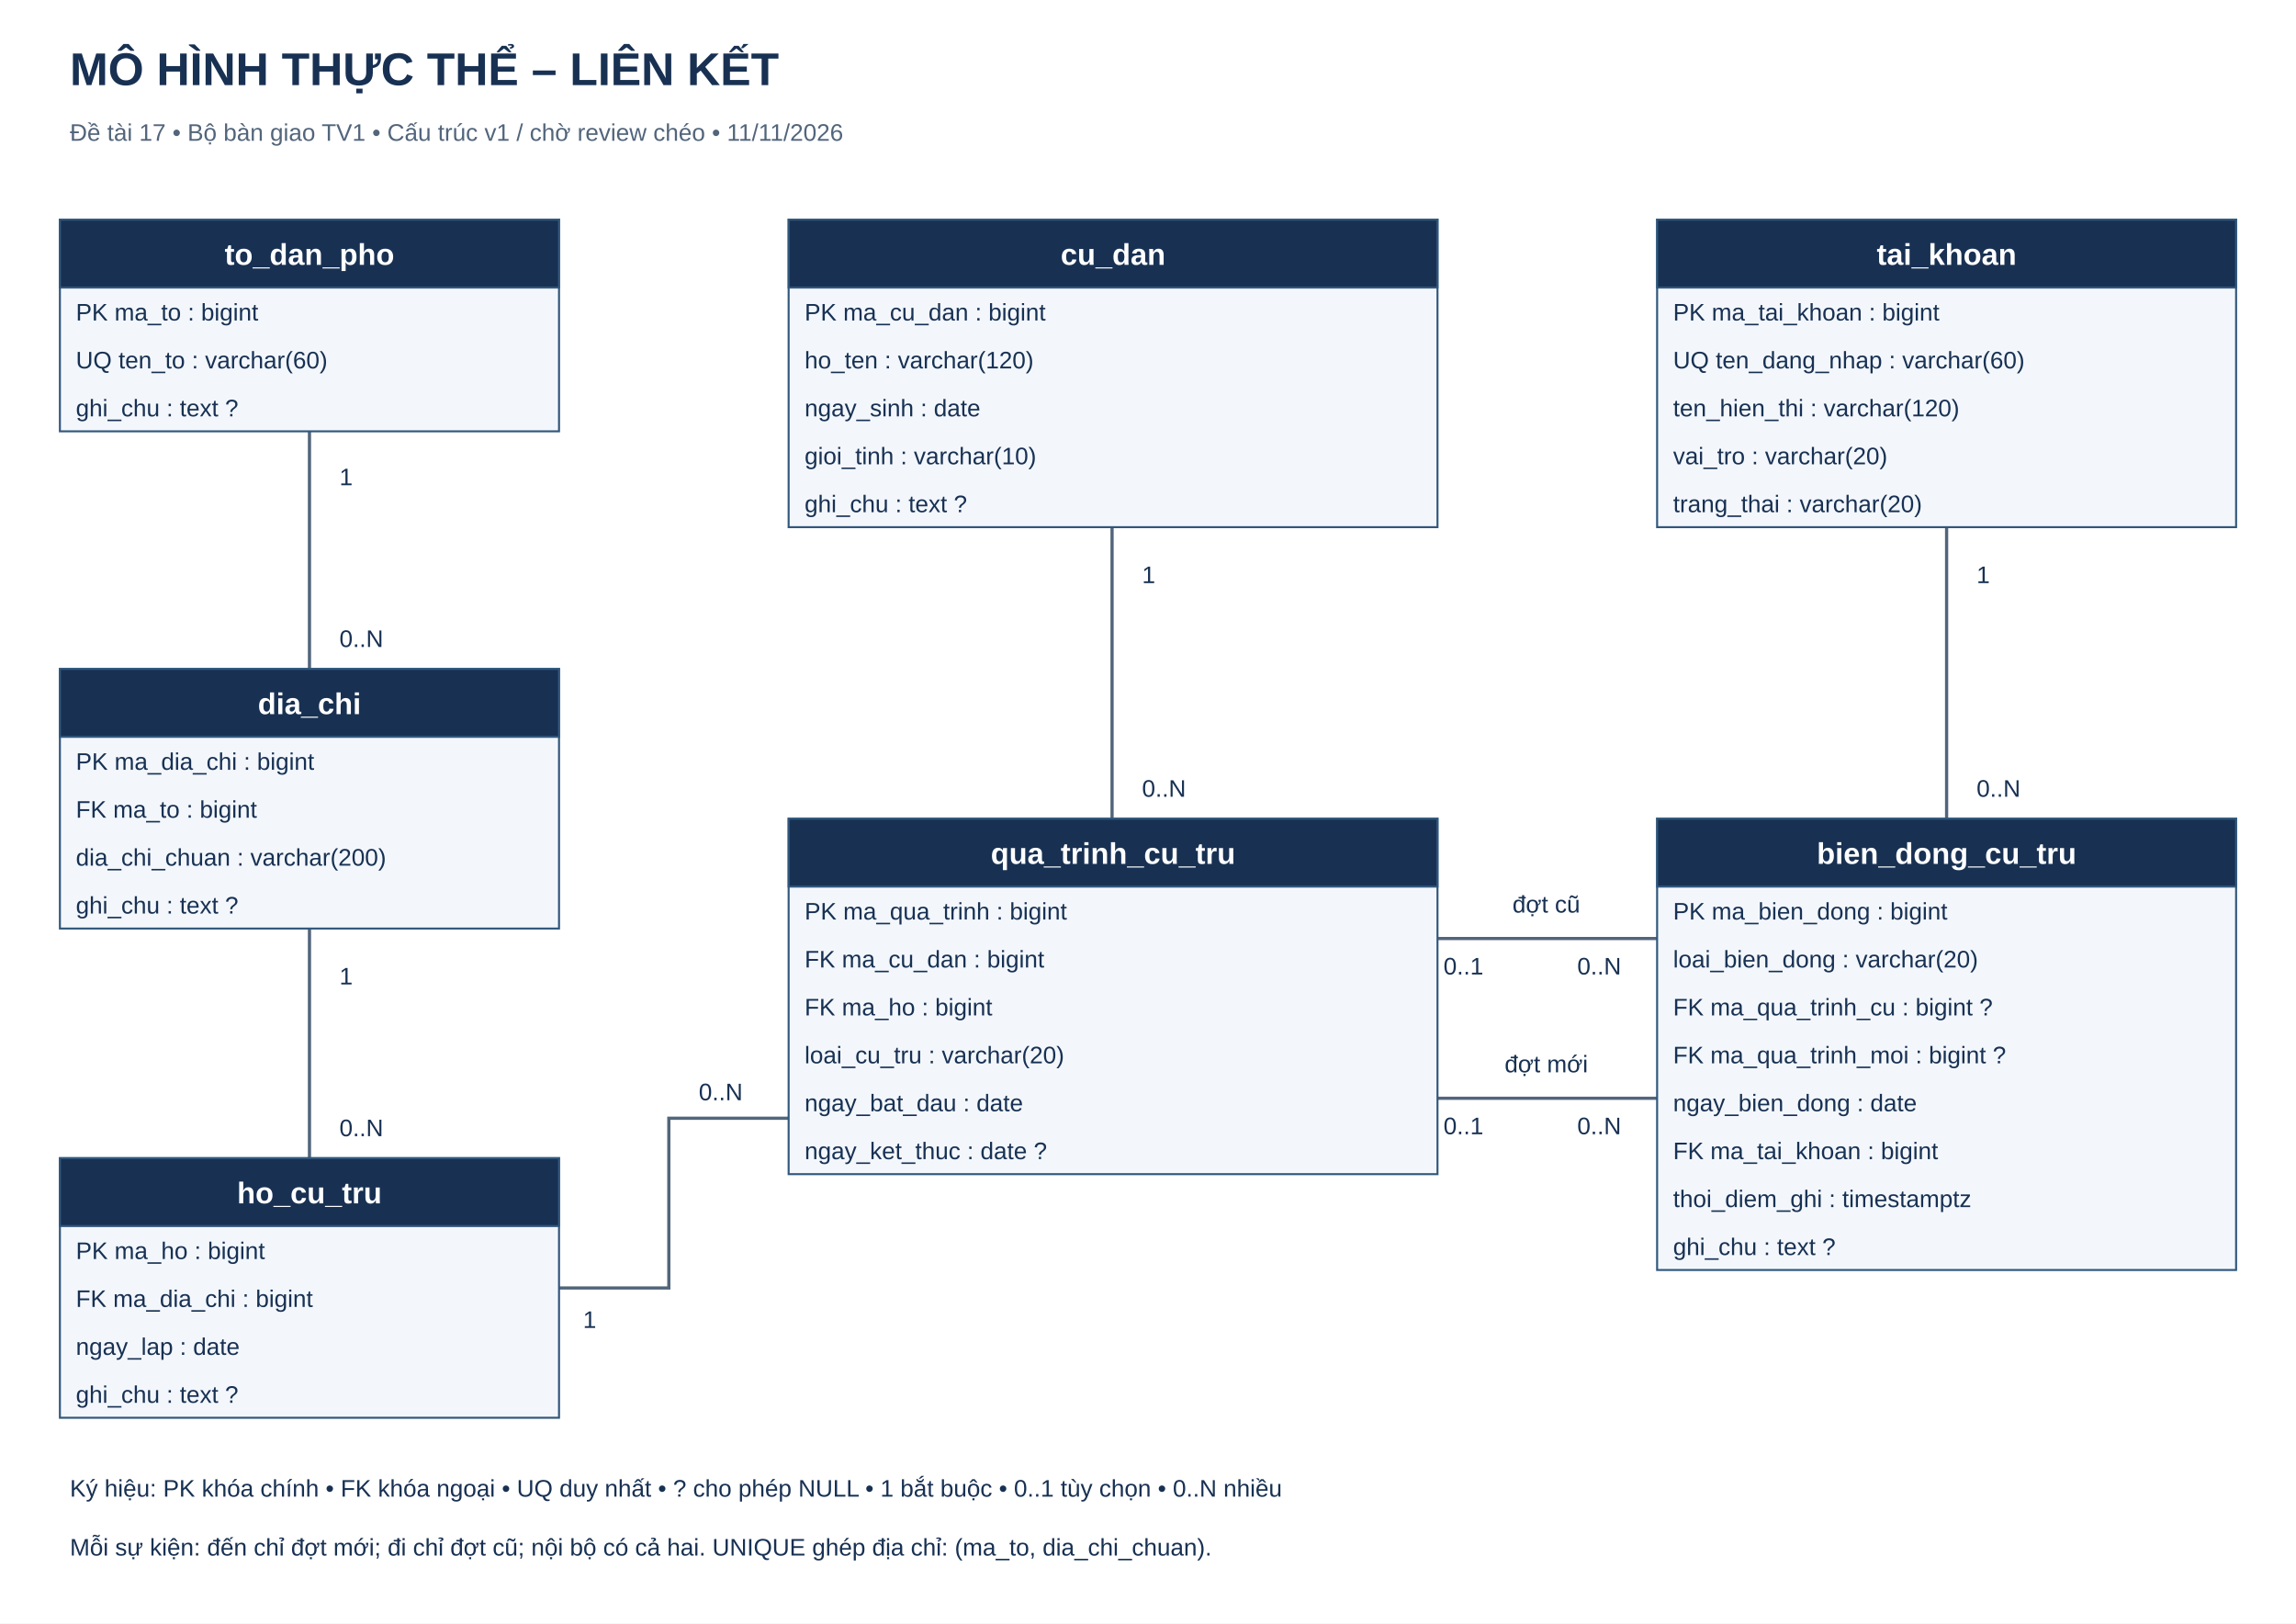
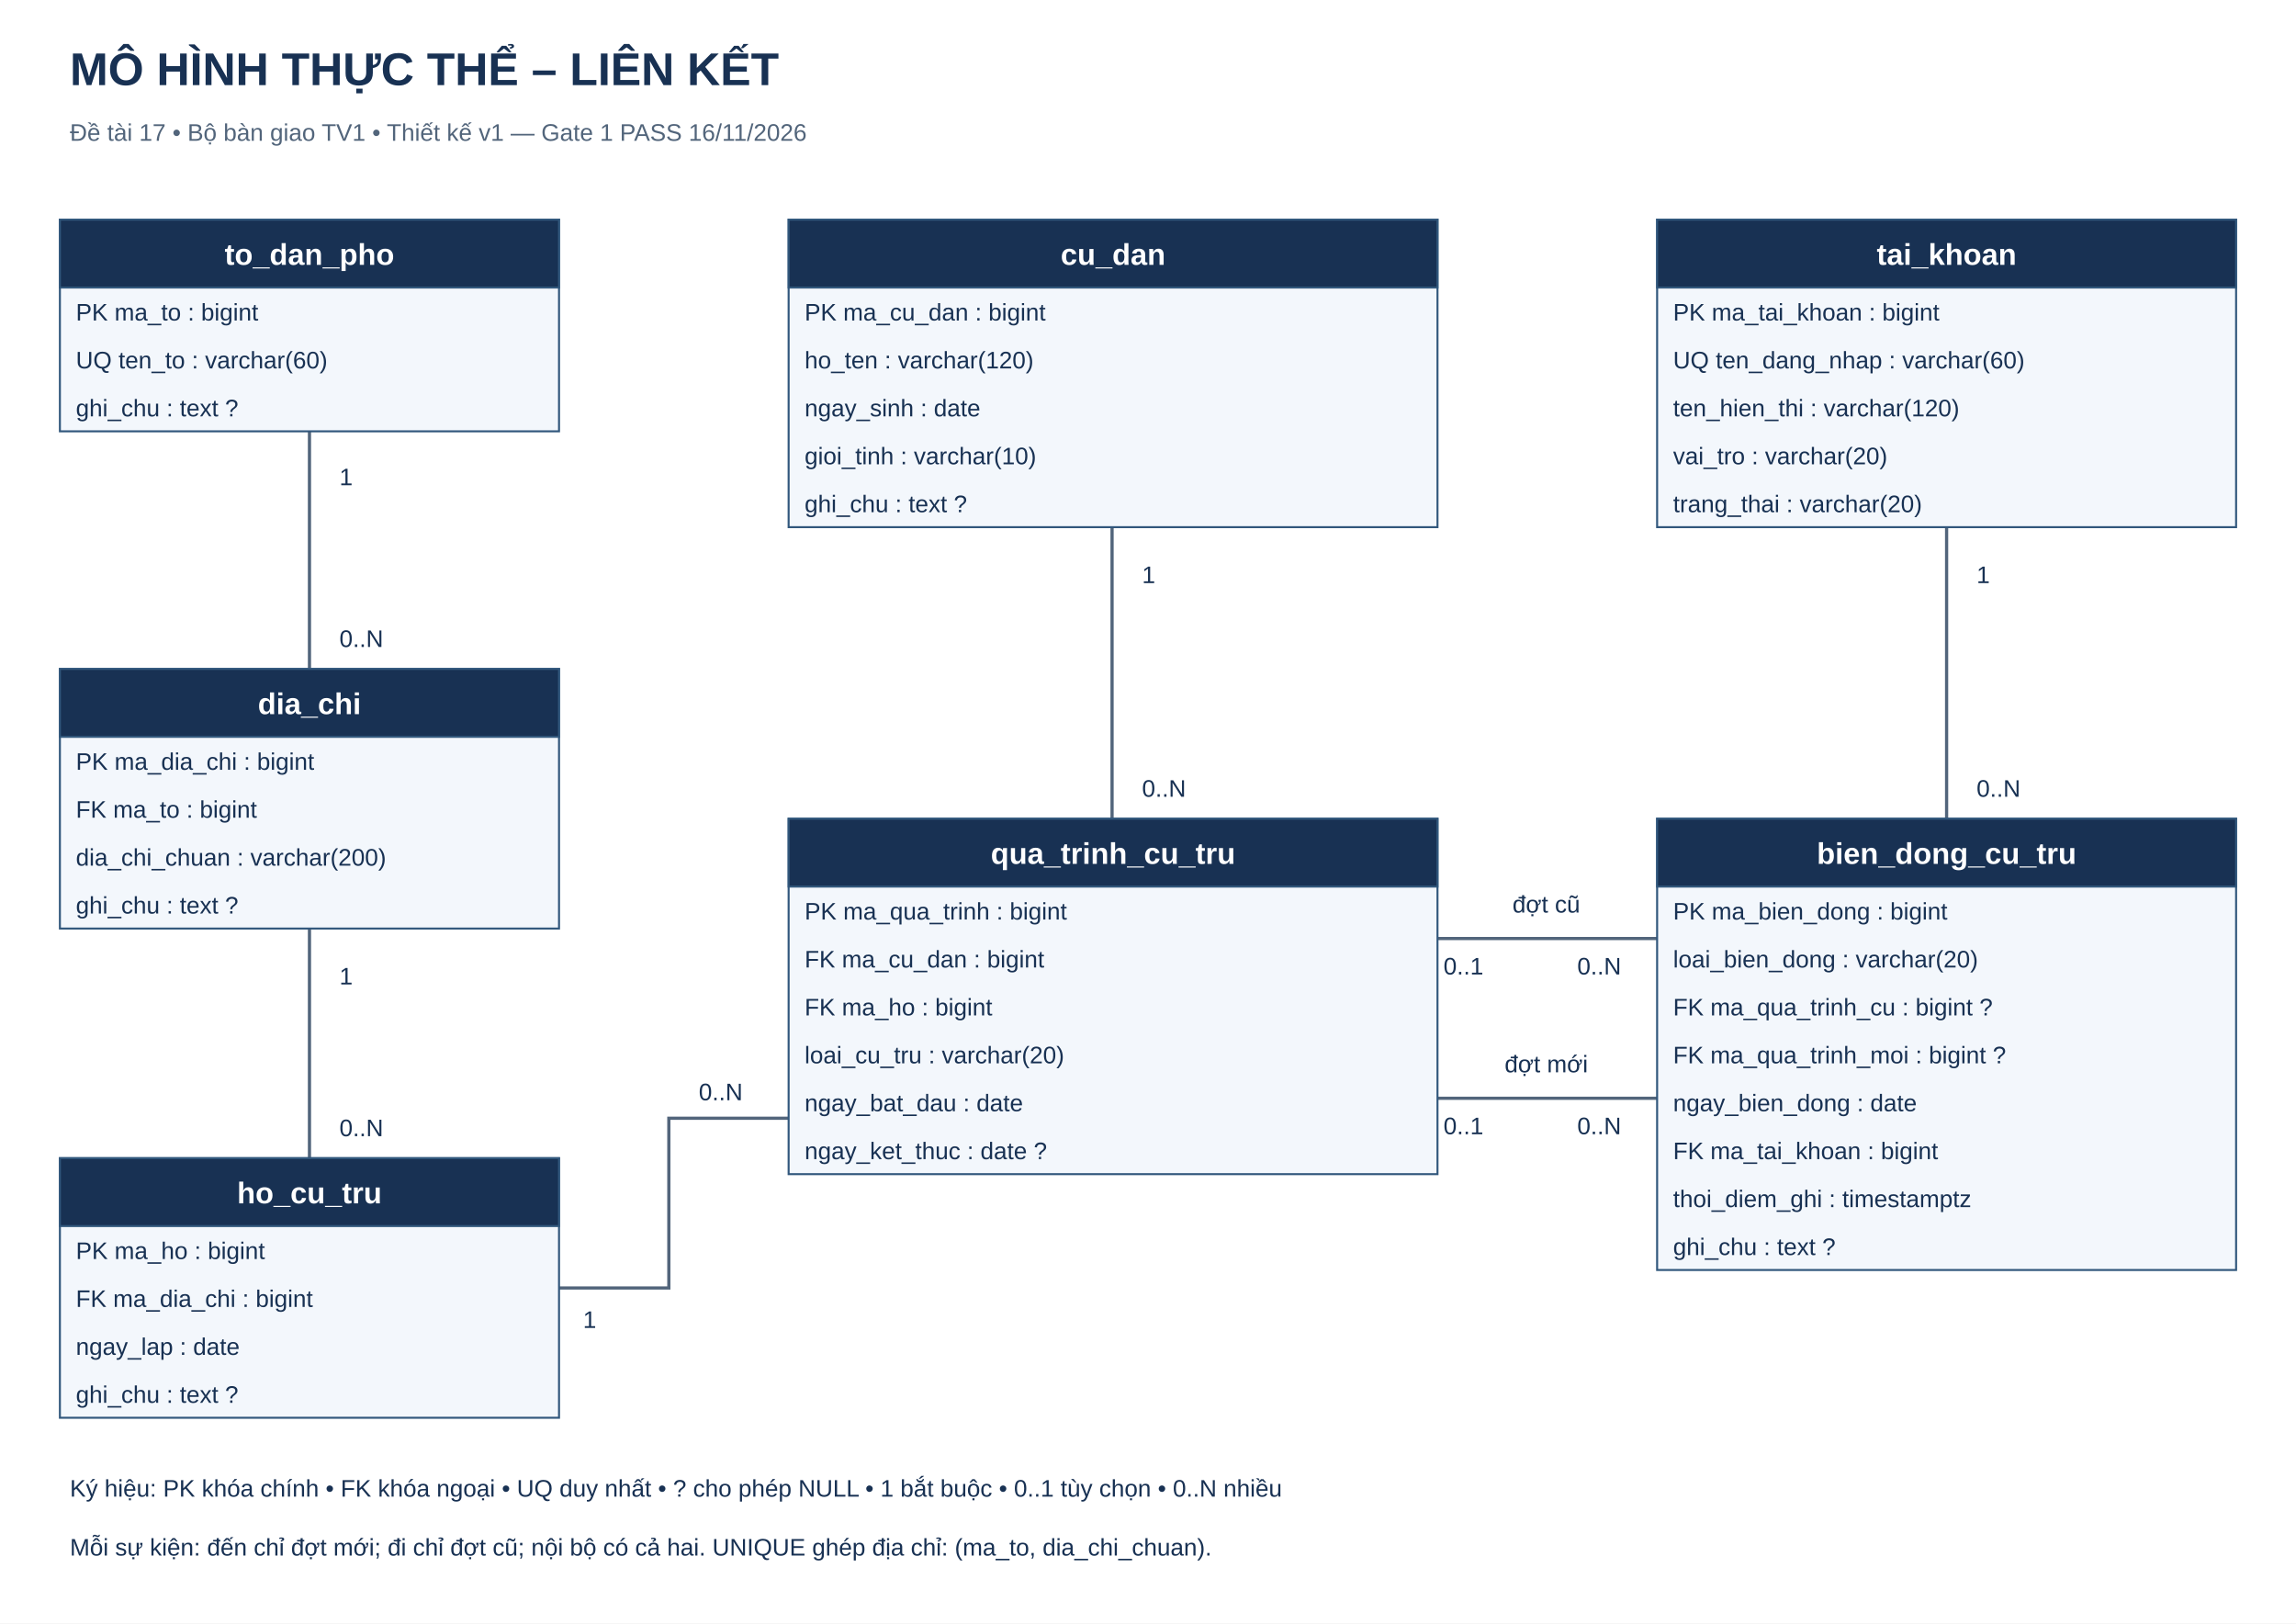
<svg xmlns="http://www.w3.org/2000/svg" width="1150" height="813" viewBox="0 0 1150 813">
  <rect width="1150" height="813" fill="white" />
  <text x="35" y="42.625" fill="#183153" font-family="Arial, sans-serif" font-size="23" font-weight="700" text-anchor="start">MÔ HÌNH THỰC THỂ – LIÊN KẾT</text>
-   <text x="35" y="70.5" fill="#52657b" font-family="Arial, sans-serif" font-size="12" font-weight="400" text-anchor="start">Đề tài 17 • Bộ bàn giao TV1 • Cấu trúc v1 / chờ review chéo • 11/11/2026</text>
+   <text x="35" y="70.5" fill="#52657b" font-family="Arial, sans-serif" font-size="12" font-weight="400" text-anchor="start">Đề tài 17 • Bộ bàn giao TV1 • Thiết kế v1 — Gate 1 PASS 16/11/2026</text>
  <polyline points="155,216 155,335" fill="none" stroke="#52657b" stroke-width="1.6" />
  <text x="170" y="243.0" fill="#183153" font-family="Arial, sans-serif" font-size="12" font-weight="400" text-anchor="start">1</text>
  <text x="170" y="324.0" fill="#183153" font-family="Arial, sans-serif" font-size="12" font-weight="400" text-anchor="start">0..N</text>
  <polyline points="155,465 155,580" fill="none" stroke="#52657b" stroke-width="1.6" />
  <text x="170" y="493.0" fill="#183153" font-family="Arial, sans-serif" font-size="12" font-weight="400" text-anchor="start">1</text>
  <text x="170" y="569.0" fill="#183153" font-family="Arial, sans-serif" font-size="12" font-weight="400" text-anchor="start">0..N</text>
  <polyline points="557,264 557,410" fill="none" stroke="#52657b" stroke-width="1.6" />
  <text x="572" y="292.0" fill="#183153" font-family="Arial, sans-serif" font-size="12" font-weight="400" text-anchor="start">1</text>
  <text x="572" y="399.0" fill="#183153" font-family="Arial, sans-serif" font-size="12" font-weight="400" text-anchor="start">0..N</text>
  <polyline points="280,645 335,645 335,560 395,560" fill="none" stroke="#52657b" stroke-width="1.6" />
  <text x="292" y="665.0" fill="#183153" font-family="Arial, sans-serif" font-size="12" font-weight="400" text-anchor="start">1</text>
  <text x="350" y="551.0" fill="#183153" font-family="Arial, sans-serif" font-size="12" font-weight="400" text-anchor="start">0..N</text>
  <polyline points="975,264 975,410" fill="none" stroke="#52657b" stroke-width="1.6" />
  <text x="990" y="292.0" fill="#183153" font-family="Arial, sans-serif" font-size="12" font-weight="400" text-anchor="start">1</text>
  <text x="990" y="399.0" fill="#183153" font-family="Arial, sans-serif" font-size="12" font-weight="400" text-anchor="start">0..N</text>
  <polyline points="720,470 830,470" fill="none" stroke="#52657b" stroke-width="1.6" />
  <text x="723" y="488.0" fill="#183153" font-family="Arial, sans-serif" font-size="12" font-weight="400" text-anchor="start">0..1</text>
  <text x="790" y="488.0" fill="#183153" font-family="Arial, sans-serif" font-size="12" font-weight="400" text-anchor="start">0..N</text>
  <polyline points="720,550 830,550" fill="none" stroke="#52657b" stroke-width="1.6" />
  <text x="723" y="568.0" fill="#183153" font-family="Arial, sans-serif" font-size="12" font-weight="400" text-anchor="start">0..1</text>
  <text x="790" y="568.0" fill="#183153" font-family="Arial, sans-serif" font-size="12" font-weight="400" text-anchor="start">0..N</text>
  <text x="774.5" y="457.0" fill="#183153" font-family="Arial, sans-serif" font-size="12" font-weight="400" text-anchor="middle">đợt cũ</text>
  <text x="774.5" y="537.0" fill="#183153" font-family="Arial, sans-serif" font-size="12" font-weight="400" text-anchor="middle">đợt mới</text>
  <rect x="30" y="110" width="250" height="106" fill="#f3f7fc" stroke="#31577c" stroke-width="1" />
  <rect x="30" y="110" width="250" height="34" fill="#183153" stroke="#31577c" stroke-width="1" />
  <text x="155.0" y="132.625" fill="#ffffff" font-family="Arial, sans-serif" font-size="15" font-weight="700" text-anchor="middle">to_dan_pho</text>
  <text x="38" y="160.5" fill="#183153" font-family="Arial, sans-serif" font-size="12" font-weight="400" text-anchor="start">PK  ma_to : bigint</text>
  <text x="38" y="184.5" fill="#183153" font-family="Arial, sans-serif" font-size="12" font-weight="400" text-anchor="start">UQ  ten_to : varchar(60)</text>
  <text x="38" y="208.5" fill="#183153" font-family="Arial, sans-serif" font-size="12" font-weight="400" text-anchor="start">    ghi_chu : text ?</text>
  <rect x="30" y="335" width="250" height="130" fill="#f3f7fc" stroke="#31577c" stroke-width="1" />
  <rect x="30" y="335" width="250" height="34" fill="#183153" stroke="#31577c" stroke-width="1" />
  <text x="155.0" y="357.625" fill="#ffffff" font-family="Arial, sans-serif" font-size="15" font-weight="700" text-anchor="middle">dia_chi</text>
  <text x="38" y="385.5" fill="#183153" font-family="Arial, sans-serif" font-size="12" font-weight="400" text-anchor="start">PK  ma_dia_chi : bigint</text>
  <text x="38" y="409.5" fill="#183153" font-family="Arial, sans-serif" font-size="12" font-weight="400" text-anchor="start">FK  ma_to : bigint</text>
  <text x="38" y="433.5" fill="#183153" font-family="Arial, sans-serif" font-size="12" font-weight="400" text-anchor="start">    dia_chi_chuan : varchar(200)</text>
  <text x="38" y="457.5" fill="#183153" font-family="Arial, sans-serif" font-size="12" font-weight="400" text-anchor="start">    ghi_chu : text ?</text>
  <rect x="30" y="580" width="250" height="130" fill="#f3f7fc" stroke="#31577c" stroke-width="1" />
  <rect x="30" y="580" width="250" height="34" fill="#183153" stroke="#31577c" stroke-width="1" />
  <text x="155.0" y="602.625" fill="#ffffff" font-family="Arial, sans-serif" font-size="15" font-weight="700" text-anchor="middle">ho_cu_tru</text>
  <text x="38" y="630.5" fill="#183153" font-family="Arial, sans-serif" font-size="12" font-weight="400" text-anchor="start">PK  ma_ho : bigint</text>
  <text x="38" y="654.5" fill="#183153" font-family="Arial, sans-serif" font-size="12" font-weight="400" text-anchor="start">FK  ma_dia_chi : bigint</text>
  <text x="38" y="678.5" fill="#183153" font-family="Arial, sans-serif" font-size="12" font-weight="400" text-anchor="start">    ngay_lap : date</text>
  <text x="38" y="702.5" fill="#183153" font-family="Arial, sans-serif" font-size="12" font-weight="400" text-anchor="start">    ghi_chu : text ?</text>
  <rect x="395" y="110" width="325" height="154" fill="#f3f7fc" stroke="#31577c" stroke-width="1" />
  <rect x="395" y="110" width="325" height="34" fill="#183153" stroke="#31577c" stroke-width="1" />
  <text x="557.5" y="132.625" fill="#ffffff" font-family="Arial, sans-serif" font-size="15" font-weight="700" text-anchor="middle">cu_dan</text>
  <text x="403" y="160.5" fill="#183153" font-family="Arial, sans-serif" font-size="12" font-weight="400" text-anchor="start">PK  ma_cu_dan : bigint</text>
  <text x="403" y="184.5" fill="#183153" font-family="Arial, sans-serif" font-size="12" font-weight="400" text-anchor="start">    ho_ten : varchar(120)</text>
  <text x="403" y="208.5" fill="#183153" font-family="Arial, sans-serif" font-size="12" font-weight="400" text-anchor="start">    ngay_sinh : date</text>
  <text x="403" y="232.5" fill="#183153" font-family="Arial, sans-serif" font-size="12" font-weight="400" text-anchor="start">    gioi_tinh : varchar(10)</text>
  <text x="403" y="256.5" fill="#183153" font-family="Arial, sans-serif" font-size="12" font-weight="400" text-anchor="start">    ghi_chu : text ?</text>
  <rect x="395" y="410" width="325" height="178" fill="#f3f7fc" stroke="#31577c" stroke-width="1" />
  <rect x="395" y="410" width="325" height="34" fill="#183153" stroke="#31577c" stroke-width="1" />
  <text x="557.5" y="432.625" fill="#ffffff" font-family="Arial, sans-serif" font-size="15" font-weight="700" text-anchor="middle">qua_trinh_cu_tru</text>
  <text x="403" y="460.5" fill="#183153" font-family="Arial, sans-serif" font-size="12" font-weight="400" text-anchor="start">PK  ma_qua_trinh : bigint</text>
  <text x="403" y="484.5" fill="#183153" font-family="Arial, sans-serif" font-size="12" font-weight="400" text-anchor="start">FK  ma_cu_dan : bigint</text>
  <text x="403" y="508.5" fill="#183153" font-family="Arial, sans-serif" font-size="12" font-weight="400" text-anchor="start">FK  ma_ho : bigint</text>
  <text x="403" y="532.5" fill="#183153" font-family="Arial, sans-serif" font-size="12" font-weight="400" text-anchor="start">    loai_cu_tru : varchar(20)</text>
  <text x="403" y="556.5" fill="#183153" font-family="Arial, sans-serif" font-size="12" font-weight="400" text-anchor="start">    ngay_bat_dau : date</text>
  <text x="403" y="580.5" fill="#183153" font-family="Arial, sans-serif" font-size="12" font-weight="400" text-anchor="start">    ngay_ket_thuc : date ?</text>
  <rect x="830" y="110" width="290" height="154" fill="#f3f7fc" stroke="#31577c" stroke-width="1" />
  <rect x="830" y="110" width="290" height="34" fill="#183153" stroke="#31577c" stroke-width="1" />
  <text x="975.0" y="132.625" fill="#ffffff" font-family="Arial, sans-serif" font-size="15" font-weight="700" text-anchor="middle">tai_khoan</text>
  <text x="838" y="160.5" fill="#183153" font-family="Arial, sans-serif" font-size="12" font-weight="400" text-anchor="start">PK  ma_tai_khoan : bigint</text>
  <text x="838" y="184.5" fill="#183153" font-family="Arial, sans-serif" font-size="12" font-weight="400" text-anchor="start">UQ  ten_dang_nhap : varchar(60)</text>
  <text x="838" y="208.5" fill="#183153" font-family="Arial, sans-serif" font-size="12" font-weight="400" text-anchor="start">    ten_hien_thi : varchar(120)</text>
  <text x="838" y="232.5" fill="#183153" font-family="Arial, sans-serif" font-size="12" font-weight="400" text-anchor="start">    vai_tro : varchar(20)</text>
  <text x="838" y="256.5" fill="#183153" font-family="Arial, sans-serif" font-size="12" font-weight="400" text-anchor="start">    trang_thai : varchar(20)</text>
  <rect x="830" y="410" width="290" height="226" fill="#f3f7fc" stroke="#31577c" stroke-width="1" />
  <rect x="830" y="410" width="290" height="34" fill="#183153" stroke="#31577c" stroke-width="1" />
  <text x="975.0" y="432.625" fill="#ffffff" font-family="Arial, sans-serif" font-size="15" font-weight="700" text-anchor="middle">bien_dong_cu_tru</text>
  <text x="838" y="460.5" fill="#183153" font-family="Arial, sans-serif" font-size="12" font-weight="400" text-anchor="start">PK  ma_bien_dong : bigint</text>
  <text x="838" y="484.5" fill="#183153" font-family="Arial, sans-serif" font-size="12" font-weight="400" text-anchor="start">    loai_bien_dong : varchar(20)</text>
  <text x="838" y="508.5" fill="#183153" font-family="Arial, sans-serif" font-size="12" font-weight="400" text-anchor="start">FK  ma_qua_trinh_cu : bigint ?</text>
  <text x="838" y="532.5" fill="#183153" font-family="Arial, sans-serif" font-size="12" font-weight="400" text-anchor="start">FK  ma_qua_trinh_moi : bigint ?</text>
  <text x="838" y="556.5" fill="#183153" font-family="Arial, sans-serif" font-size="12" font-weight="400" text-anchor="start">    ngay_bien_dong : date</text>
  <text x="838" y="580.5" fill="#183153" font-family="Arial, sans-serif" font-size="12" font-weight="400" text-anchor="start">FK  ma_tai_khoan : bigint</text>
  <text x="838" y="604.5" fill="#183153" font-family="Arial, sans-serif" font-size="12" font-weight="400" text-anchor="start">    thoi_diem_ghi : timestamptz</text>
  <text x="838" y="628.5" fill="#183153" font-family="Arial, sans-serif" font-size="12" font-weight="400" text-anchor="start">    ghi_chu : text ?</text>
  <text x="35" y="749.5" fill="#183153" font-family="Arial, sans-serif" font-size="12" font-weight="400" text-anchor="start">Ký hiệu: PK khóa chính • FK khóa ngoại • UQ duy nhất • ? cho phép NULL • 1 bắt buộc • 0..1 tùy chọn • 0..N nhiều</text>
  <text x="35" y="779.0" fill="#183153" font-family="Arial, sans-serif" font-size="12" font-weight="400" text-anchor="start">Mỗi sự kiện: đến chỉ đợt mới; đi chỉ đợt cũ; nội bộ có cả hai. UNIQUE ghép địa chỉ: (ma_to, dia_chi_chuan).</text>
</svg>
